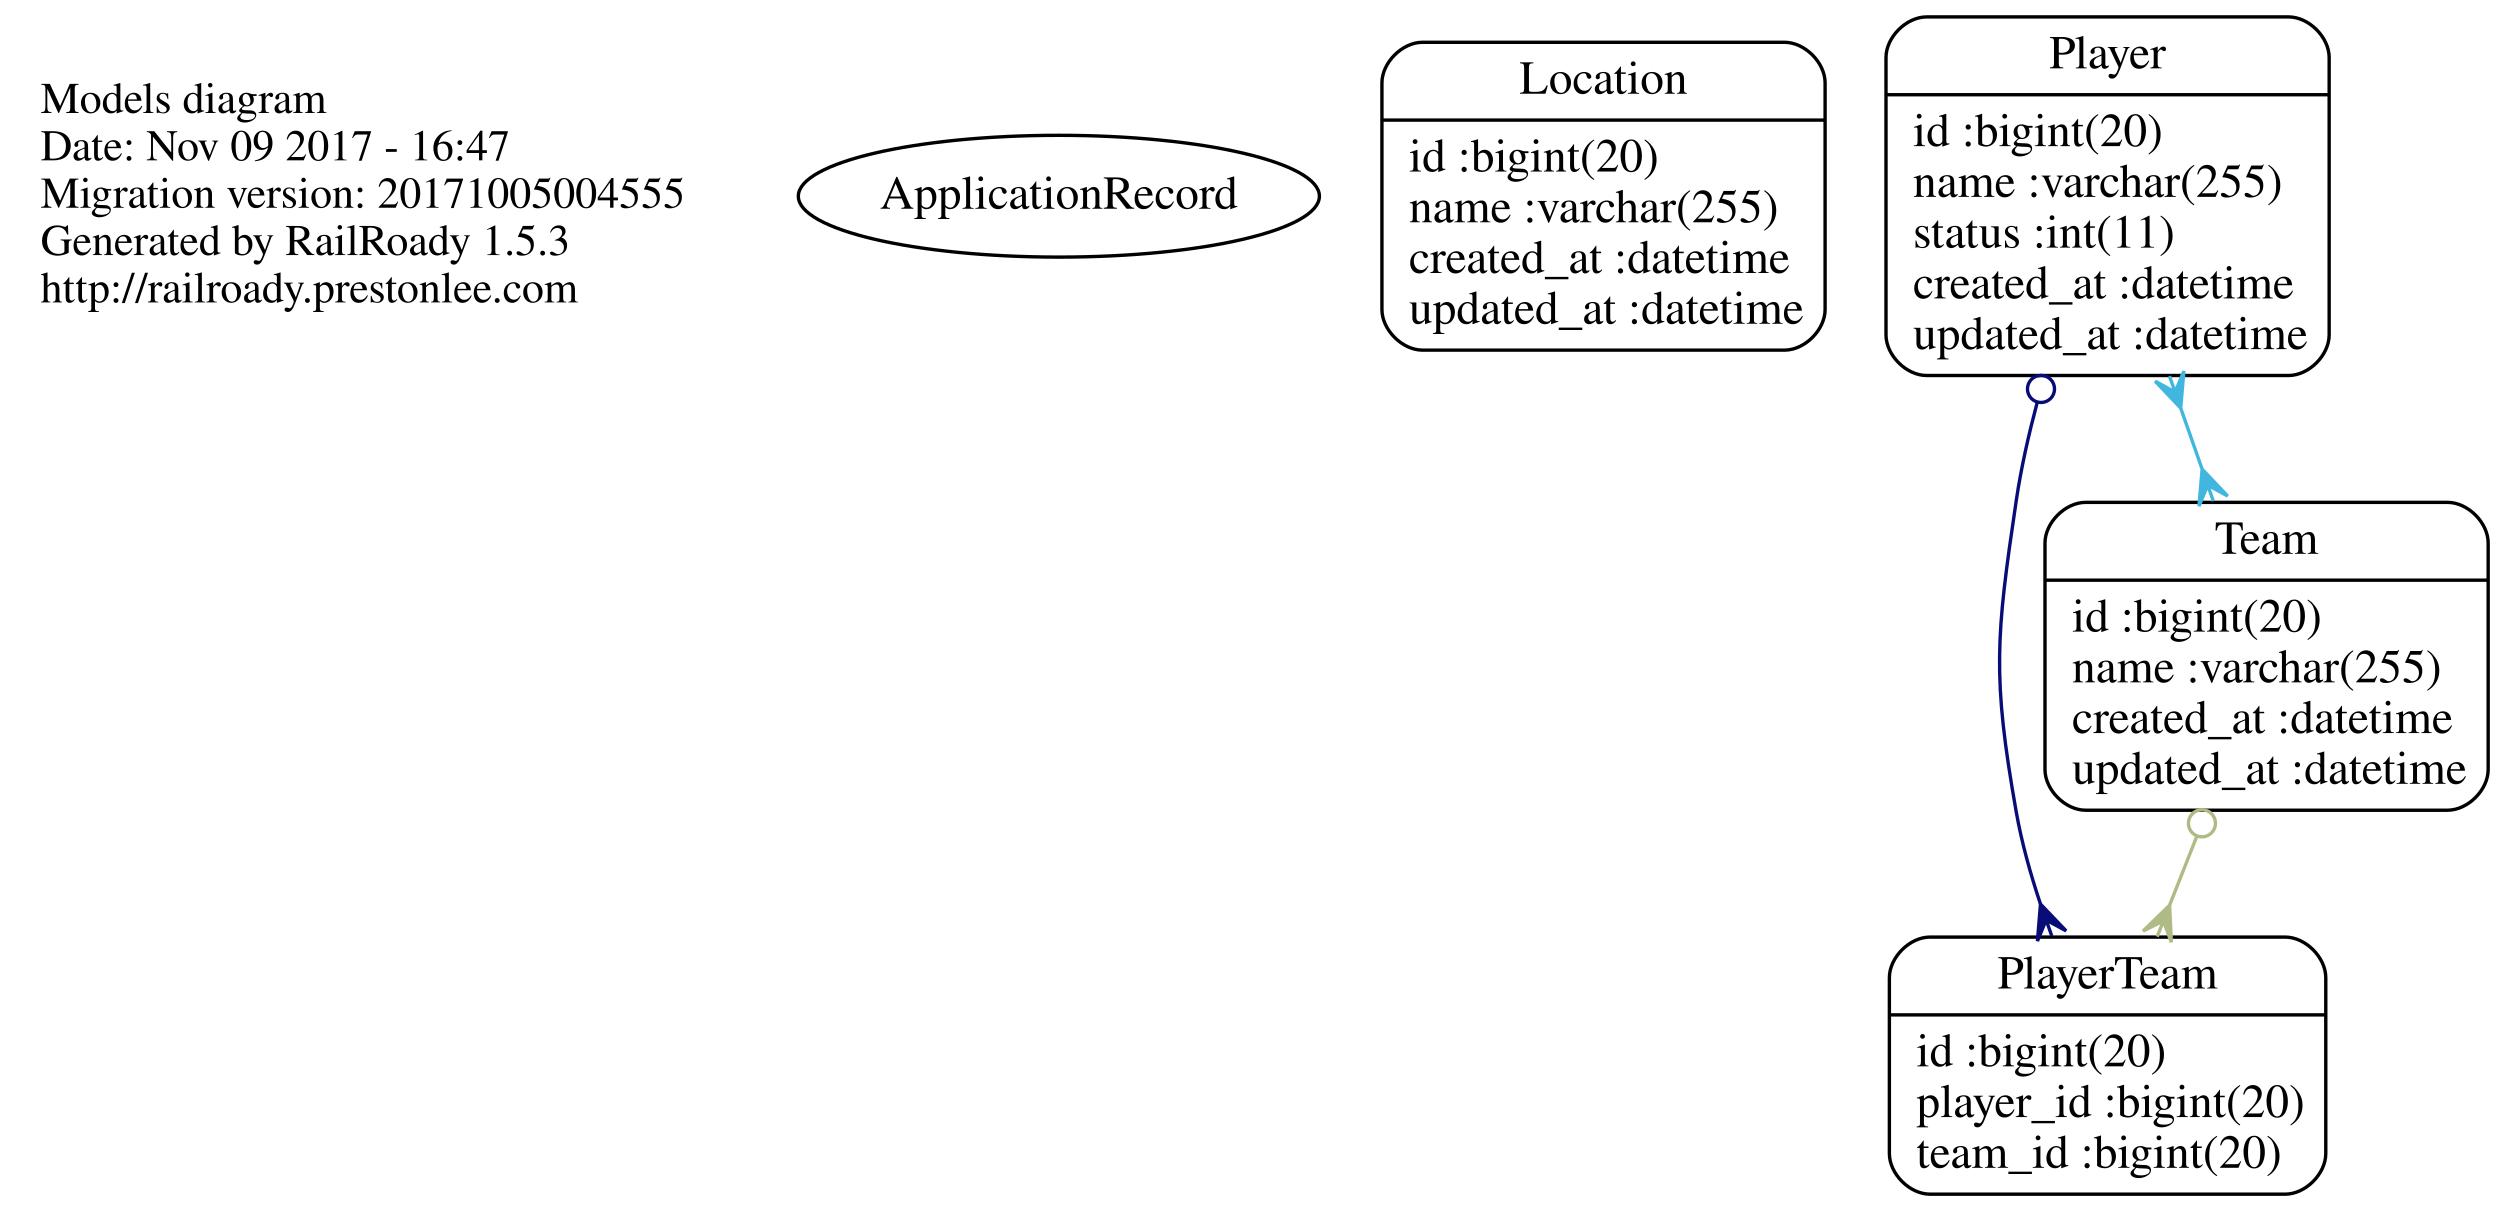
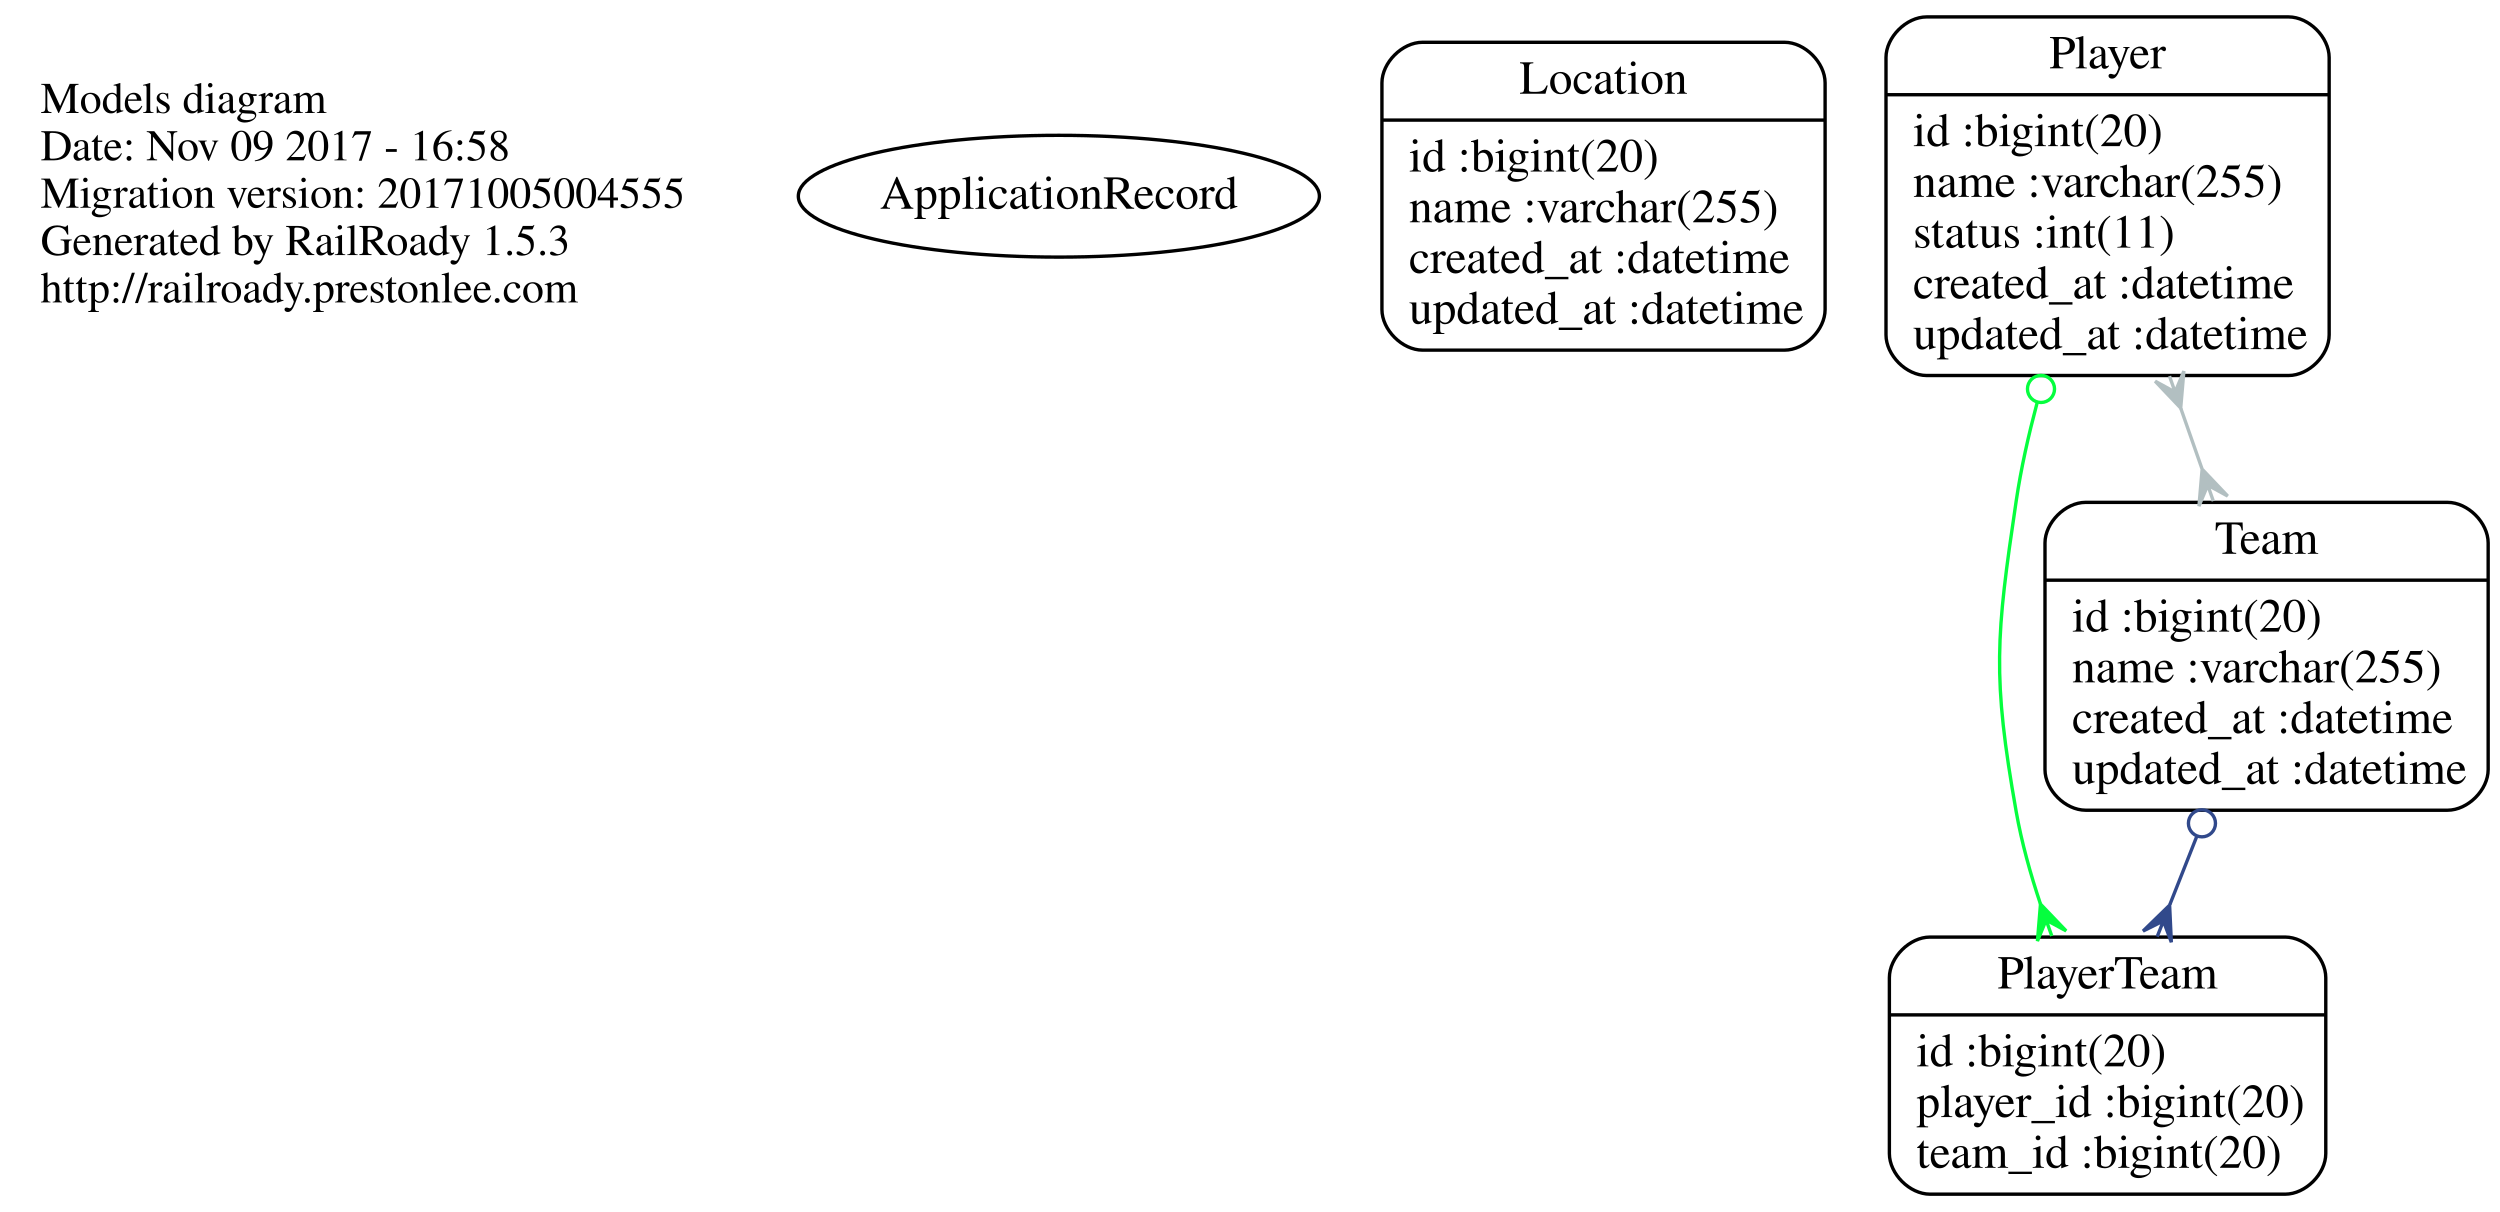
<svg xmlns="http://www.w3.org/2000/svg" width="739pt" height="358pt" viewBox="0.00 0.00 739.00 358.00">
  <g id="graph0" class="graph" transform="scale(1 1) rotate(0) translate(4 354)">
    <polygon fill="none" stroke="none" points="-4,4 -4,-354 735,-354 735,4 -4,4" />
    <g id="node1" class="node">
      <text text-anchor="start" x="8" y="-320.6" font-family="Times,serif" font-size="13.00">Models diagram</text>
-       <text text-anchor="start" x="8" y="-306.6" font-family="Times,serif" font-size="13.00">Date: Nov 09 2017 - 16:47</text>
+       <text text-anchor="start" x="8" y="-306.6" font-family="Times,serif" font-size="13.00">Date: Nov 09 2017 - 16:58</text>
      <text text-anchor="start" x="8" y="-292.6" font-family="Times,serif" font-size="13.00">Migration version: 20171005004555</text>
      <text text-anchor="start" x="8" y="-278.6" font-family="Times,serif" font-size="13.00">Generated by RailRoady 1.5.3</text>
      <text text-anchor="start" x="8" y="-264.6" font-family="Times,serif" font-size="13.00">http://railroady.prestonlee.com</text>
    </g>
    <g id="node2" class="node">
      <ellipse fill="none" stroke="black" cx="309" cy="-296" rx="77.015" ry="18" />
      <text text-anchor="middle" x="309" y="-292.3" font-family="Times,serif" font-size="14.00">ApplicationRecord</text>
    </g>
    <g id="node3" class="node">
      <path fill="none" stroke="black" d="M416.5,-250.5C416.5,-250.5 523.5,-250.5 523.5,-250.5 529.5,-250.5 535.5,-256.5 535.5,-262.5 535.5,-262.5 535.5,-329.5 535.5,-329.5 535.5,-335.5 529.5,-341.5 523.5,-341.5 523.5,-341.5 416.5,-341.5 416.5,-341.5 410.5,-341.5 404.5,-335.5 404.5,-329.5 404.5,-329.5 404.5,-262.5 404.5,-262.5 404.5,-256.5 410.5,-250.5 416.5,-250.5" />
      <text text-anchor="middle" x="470" y="-326.3" font-family="Times,serif" font-size="14.00">Location</text>
      <polyline fill="none" stroke="black" points="404.5,-318.5 535.5,-318.5 " />
      <text text-anchor="start" x="412.5" y="-303.3" font-family="Times,serif" font-size="14.00">id :bigint(20)</text>
      <text text-anchor="start" x="412.5" y="-288.3" font-family="Times,serif" font-size="14.00">name :varchar(255)</text>
      <text text-anchor="start" x="412.5" y="-273.3" font-family="Times,serif" font-size="14.00">created_at :datetime</text>
      <text text-anchor="start" x="412.5" y="-258.3" font-family="Times,serif" font-size="14.00">updated_at :datetime</text>
    </g>
    <g id="node4" class="node">
      <path fill="none" stroke="black" d="M565.5,-243C565.5,-243 672.5,-243 672.5,-243 678.5,-243 684.5,-249 684.5,-255 684.5,-255 684.5,-337 684.5,-337 684.5,-343 678.5,-349 672.5,-349 672.5,-349 565.5,-349 565.5,-349 559.5,-349 553.5,-343 553.5,-337 553.5,-337 553.5,-255 553.5,-255 553.5,-249 559.5,-243 565.5,-243" />
      <text text-anchor="middle" x="619" y="-333.8" font-family="Times,serif" font-size="14.00">Player</text>
      <polyline fill="none" stroke="black" points="553.5,-326 684.5,-326 " />
      <text text-anchor="start" x="561.5" y="-310.8" font-family="Times,serif" font-size="14.00">id :bigint(20)</text>
      <text text-anchor="start" x="561.5" y="-295.8" font-family="Times,serif" font-size="14.00">name :varchar(255)</text>
      <text text-anchor="start" x="561.5" y="-280.8" font-family="Times,serif" font-size="14.00">status :int(11)</text>
      <text text-anchor="start" x="561.5" y="-265.8" font-family="Times,serif" font-size="14.00">created_at :datetime</text>
      <text text-anchor="start" x="561.5" y="-250.8" font-family="Times,serif" font-size="14.00">updated_at :datetime</text>
    </g>
    <g id="node5" class="node">
      <path fill="none" stroke="black" d="M566.5,-1C566.5,-1 671.5,-1 671.5,-1 677.5,-1 683.5,-7 683.5,-13 683.5,-13 683.5,-65 683.5,-65 683.5,-71 677.5,-77 671.5,-77 671.5,-77 566.5,-77 566.5,-77 560.5,-77 554.5,-71 554.5,-65 554.5,-65 554.5,-13 554.5,-13 554.5,-7 560.5,-1 566.5,-1" />
      <text text-anchor="middle" x="619" y="-61.8" font-family="Times,serif" font-size="14.00">PlayerTeam</text>
      <polyline fill="none" stroke="black" points="554.5,-54 683.5,-54 " />
      <text text-anchor="start" x="562.5" y="-38.8" font-family="Times,serif" font-size="14.00">id :bigint(20)</text>
      <text text-anchor="start" x="562.5" y="-23.8" font-family="Times,serif" font-size="14.00">player_id :bigint(20)</text>
      <text text-anchor="start" x="562.5" y="-8.8" font-family="Times,serif" font-size="14.00">team_id :bigint(20)</text>
    </g>
    <g id="edge1" class="edge">
-       <path fill="none" stroke="#070c77" d="M598.173,-234.925C595.613,-225.355 593.407,-215.483 592,-206 586,-165.554 584.884,-154.265 592,-114 593.591,-105 596.191,-95.656 599.165,-86.761" />
-       <ellipse fill="none" stroke="#070c77" cx="599.32" cy="-239.026" rx="4" ry="4" />
-       <polygon fill="#070c77" stroke="#070c77" points="599.169,-86.749 606.75,-78.826 600.839,-82.036 602.509,-77.323 602.509,-77.323 602.509,-77.323 600.839,-82.036 598.267,-75.82 599.169,-86.749 599.169,-86.749" />
+       <path fill="none" stroke="#05fe3e" d="M598.173,-234.925C595.613,-225.355 593.407,-215.483 592,-206 586,-165.554 584.884,-154.265 592,-114 593.591,-105 596.191,-95.656 599.165,-86.761" />
+       <ellipse fill="none" stroke="#05fe3e" cx="599.32" cy="-239.026" rx="4" ry="4" />
+       <polygon fill="#05fe3e" stroke="#05fe3e" points="599.169,-86.749 606.75,-78.826 600.839,-82.036 602.509,-77.323 602.509,-77.323 602.509,-77.323 600.839,-82.036 598.267,-75.82 599.169,-86.749 599.169,-86.749" />
    </g>
    <g id="node6" class="node">
      <path fill="none" stroke="black" d="M612.5,-114.5C612.5,-114.5 719.5,-114.5 719.5,-114.5 725.5,-114.5 731.5,-120.5 731.5,-126.5 731.5,-126.5 731.5,-193.5 731.5,-193.5 731.5,-199.5 725.5,-205.5 719.5,-205.5 719.5,-205.5 612.5,-205.5 612.5,-205.5 606.5,-205.5 600.5,-199.5 600.5,-193.5 600.5,-193.5 600.5,-126.5 600.5,-126.5 600.5,-120.5 606.5,-114.5 612.5,-114.5" />
      <text text-anchor="middle" x="666" y="-190.3" font-family="Times,serif" font-size="14.00">Team</text>
      <polyline fill="none" stroke="black" points="600.5,-182.5 731.5,-182.5 " />
      <text text-anchor="start" x="608.5" y="-167.3" font-family="Times,serif" font-size="14.00">id :bigint(20)</text>
      <text text-anchor="start" x="608.5" y="-152.3" font-family="Times,serif" font-size="14.00">name :varchar(255)</text>
      <text text-anchor="start" x="608.5" y="-137.3" font-family="Times,serif" font-size="14.00">created_at :datetime</text>
      <text text-anchor="start" x="608.5" y="-122.3" font-family="Times,serif" font-size="14.00">updated_at :datetime</text>
    </g>
    <g id="edge2" class="edge">
-       <path fill="none" stroke="#41b6df" d="M640.653,-233.266C642.728,-227.351 644.821,-221.382 646.869,-215.543" />
-       <polygon fill="#41b6df" stroke="#41b6df" points="640.616,-233.372 633.06,-241.319 638.961,-238.09 637.306,-242.808 637.306,-242.808 637.306,-242.808 638.961,-238.09 641.552,-244.298 640.616,-233.372 640.616,-233.372" />
-       <polygon fill="#41b6df" stroke="#41b6df" points="646.951,-215.31 654.507,-207.363 648.606,-210.592 650.261,-205.873 650.261,-205.873 650.261,-205.873 648.606,-210.592 646.014,-204.384 646.951,-215.31 646.951,-215.31" />
+       <path fill="none" stroke="#b2bfc1" d="M640.653,-233.266C642.728,-227.351 644.821,-221.382 646.869,-215.543" />
+       <polygon fill="#b2bfc1" stroke="#b2bfc1" points="640.616,-233.372 633.06,-241.319 638.961,-238.09 637.306,-242.808 637.306,-242.808 637.306,-242.808 638.961,-238.09 641.552,-244.298 640.616,-233.372 640.616,-233.372" />
+       <polygon fill="#b2bfc1" stroke="#b2bfc1" points="646.951,-215.31 654.507,-207.363 648.606,-210.592 650.261,-205.873 650.261,-205.873 650.261,-205.873 648.606,-210.592 646.014,-204.384 646.951,-215.31 646.951,-215.31" />
    </g>
    <g id="edge3" class="edge">
-       <path fill="none" stroke="#afbb87" d="M645.376,-106.783C642.725,-100.07 640.024,-93.231 637.411,-86.615" />
-       <ellipse fill="none" stroke="#afbb87" cx="646.896" cy="-110.63" rx="4" ry="4" />
-       <polygon fill="#afbb87" stroke="#afbb87" points="637.336,-86.424 637.848,-75.47 635.499,-81.774 633.662,-77.123 633.662,-77.123 633.662,-77.123 635.499,-81.774 629.477,-78.776 637.336,-86.424 637.336,-86.424" />
+       <path fill="none" stroke="#31498b" d="M645.376,-106.783C642.725,-100.07 640.024,-93.231 637.411,-86.615" />
+       <ellipse fill="none" stroke="#31498b" cx="646.896" cy="-110.63" rx="4" ry="4" />
+       <polygon fill="#31498b" stroke="#31498b" points="637.336,-86.424 637.848,-75.47 635.499,-81.774 633.662,-77.123 633.662,-77.123 633.662,-77.123 635.499,-81.774 629.477,-78.776 637.336,-86.424 637.336,-86.424" />
    </g>
  </g>
</svg>
